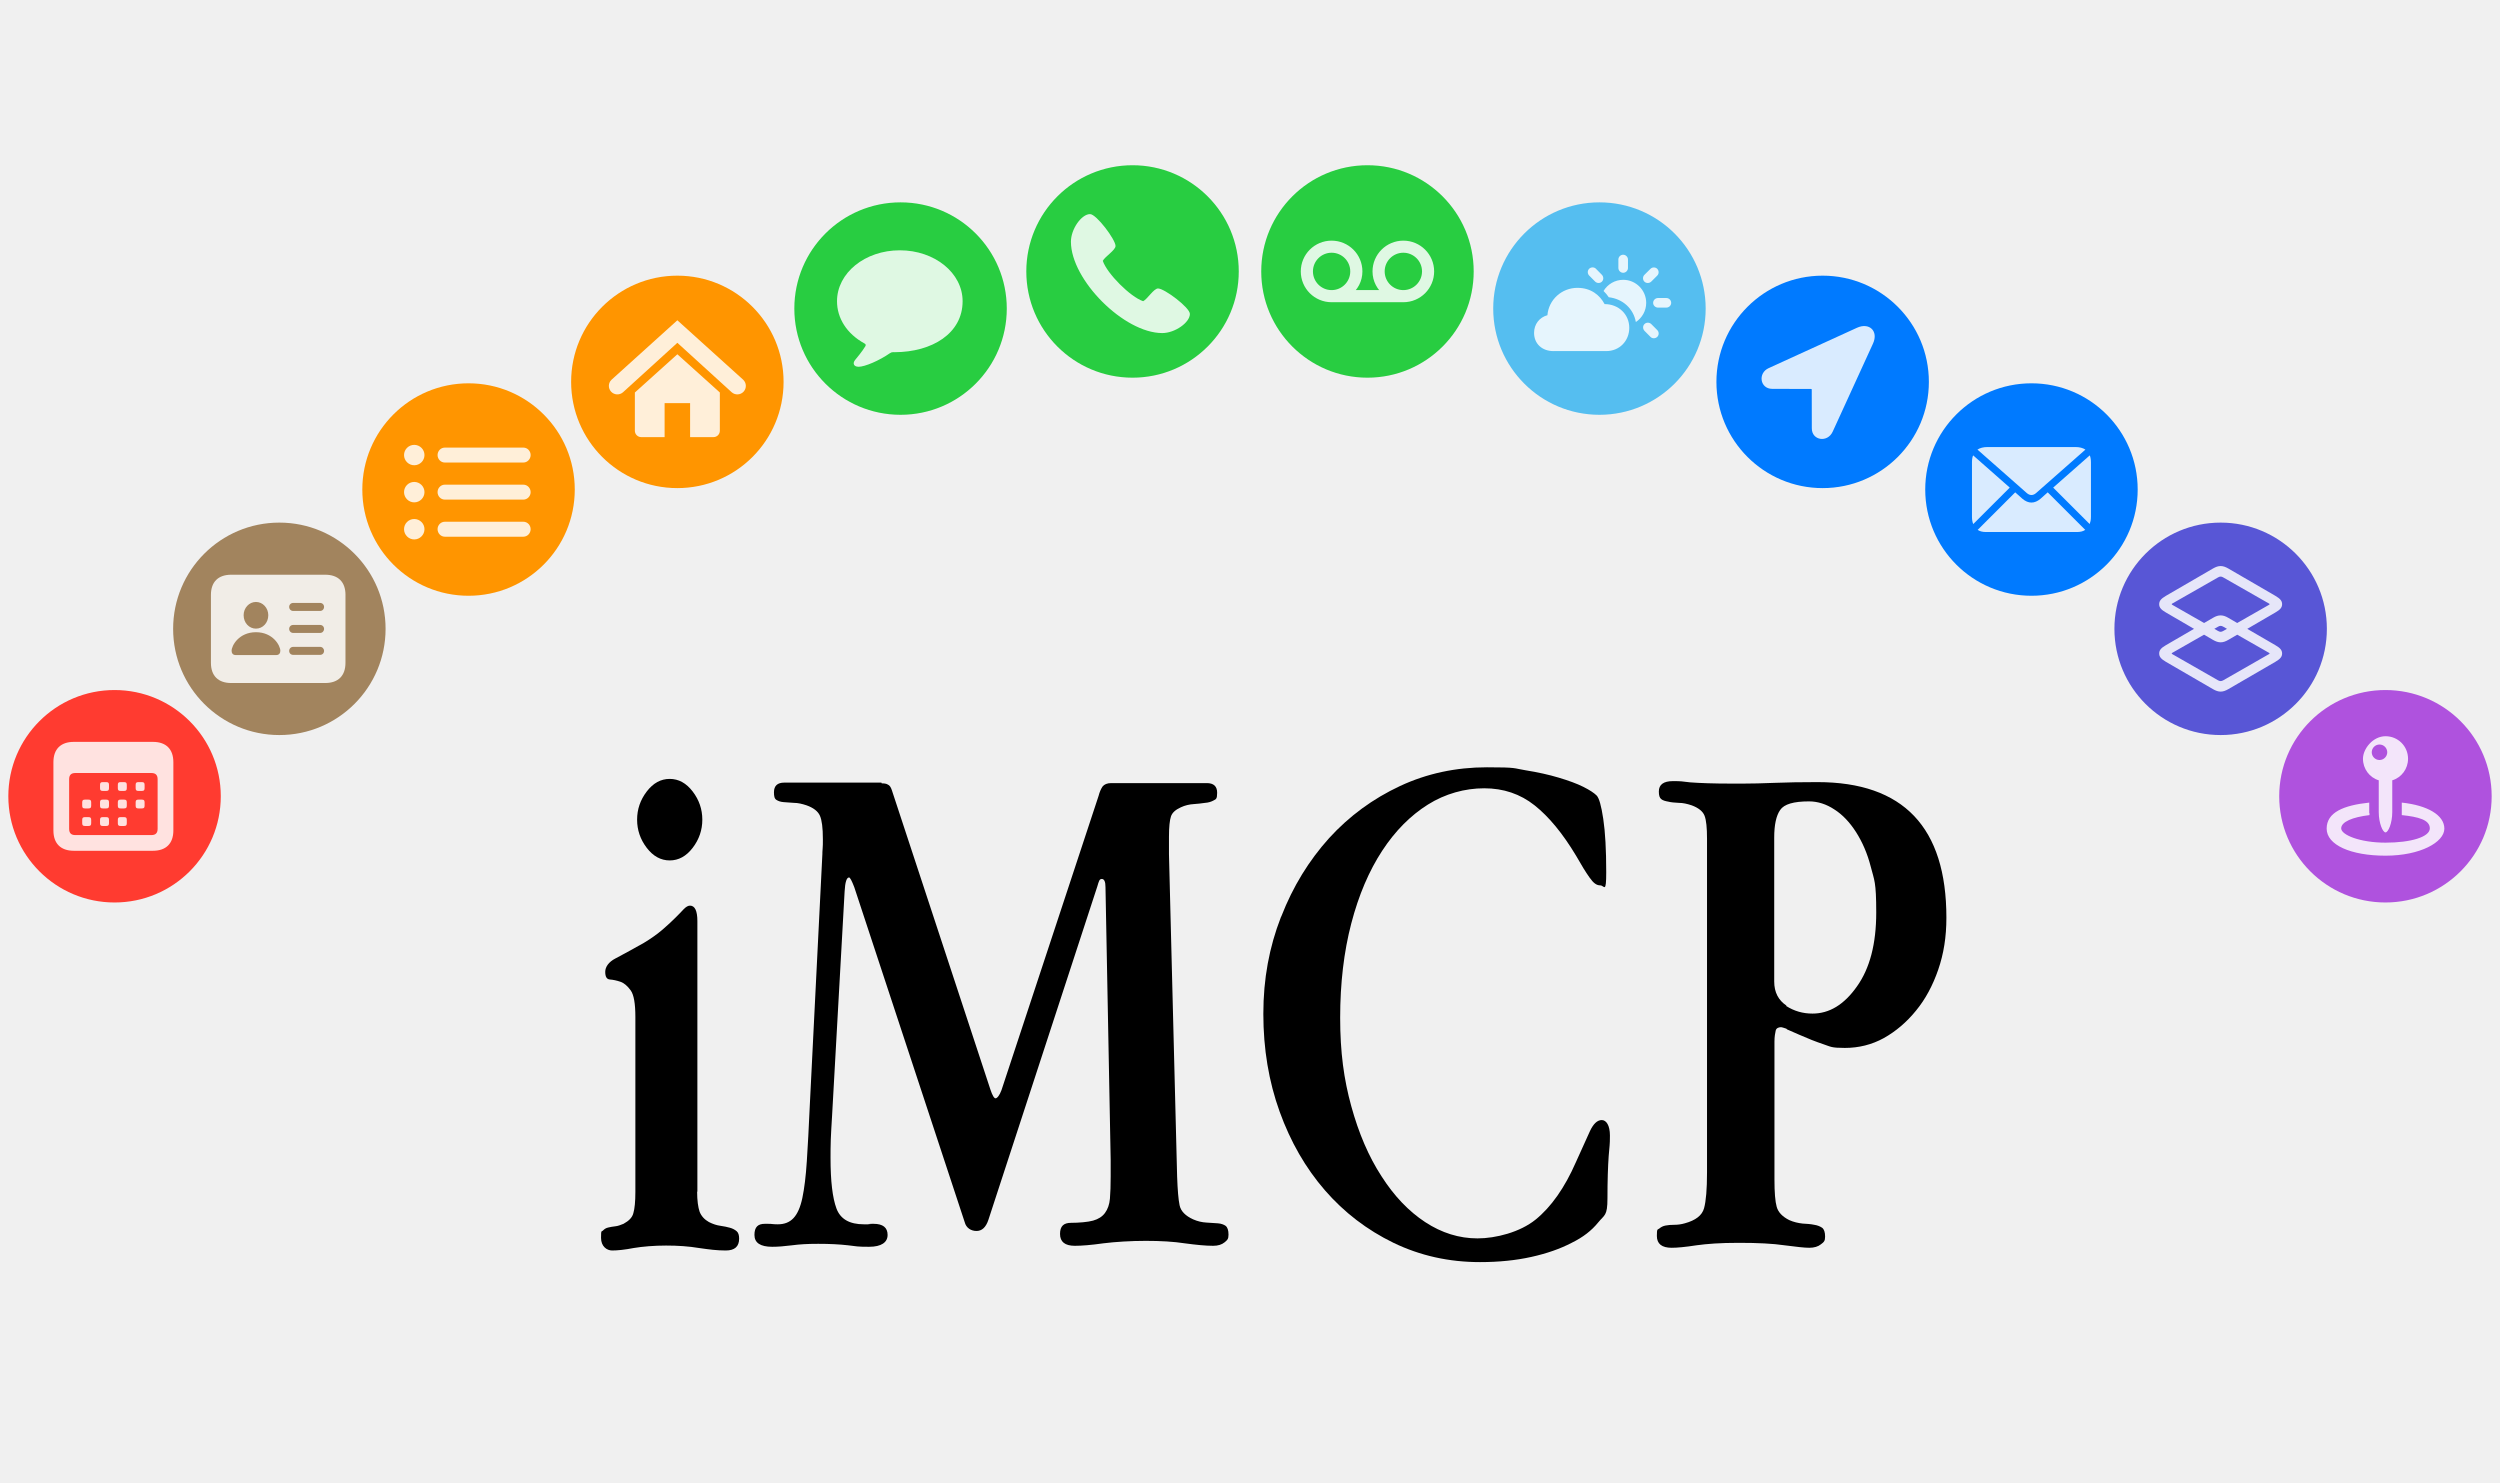
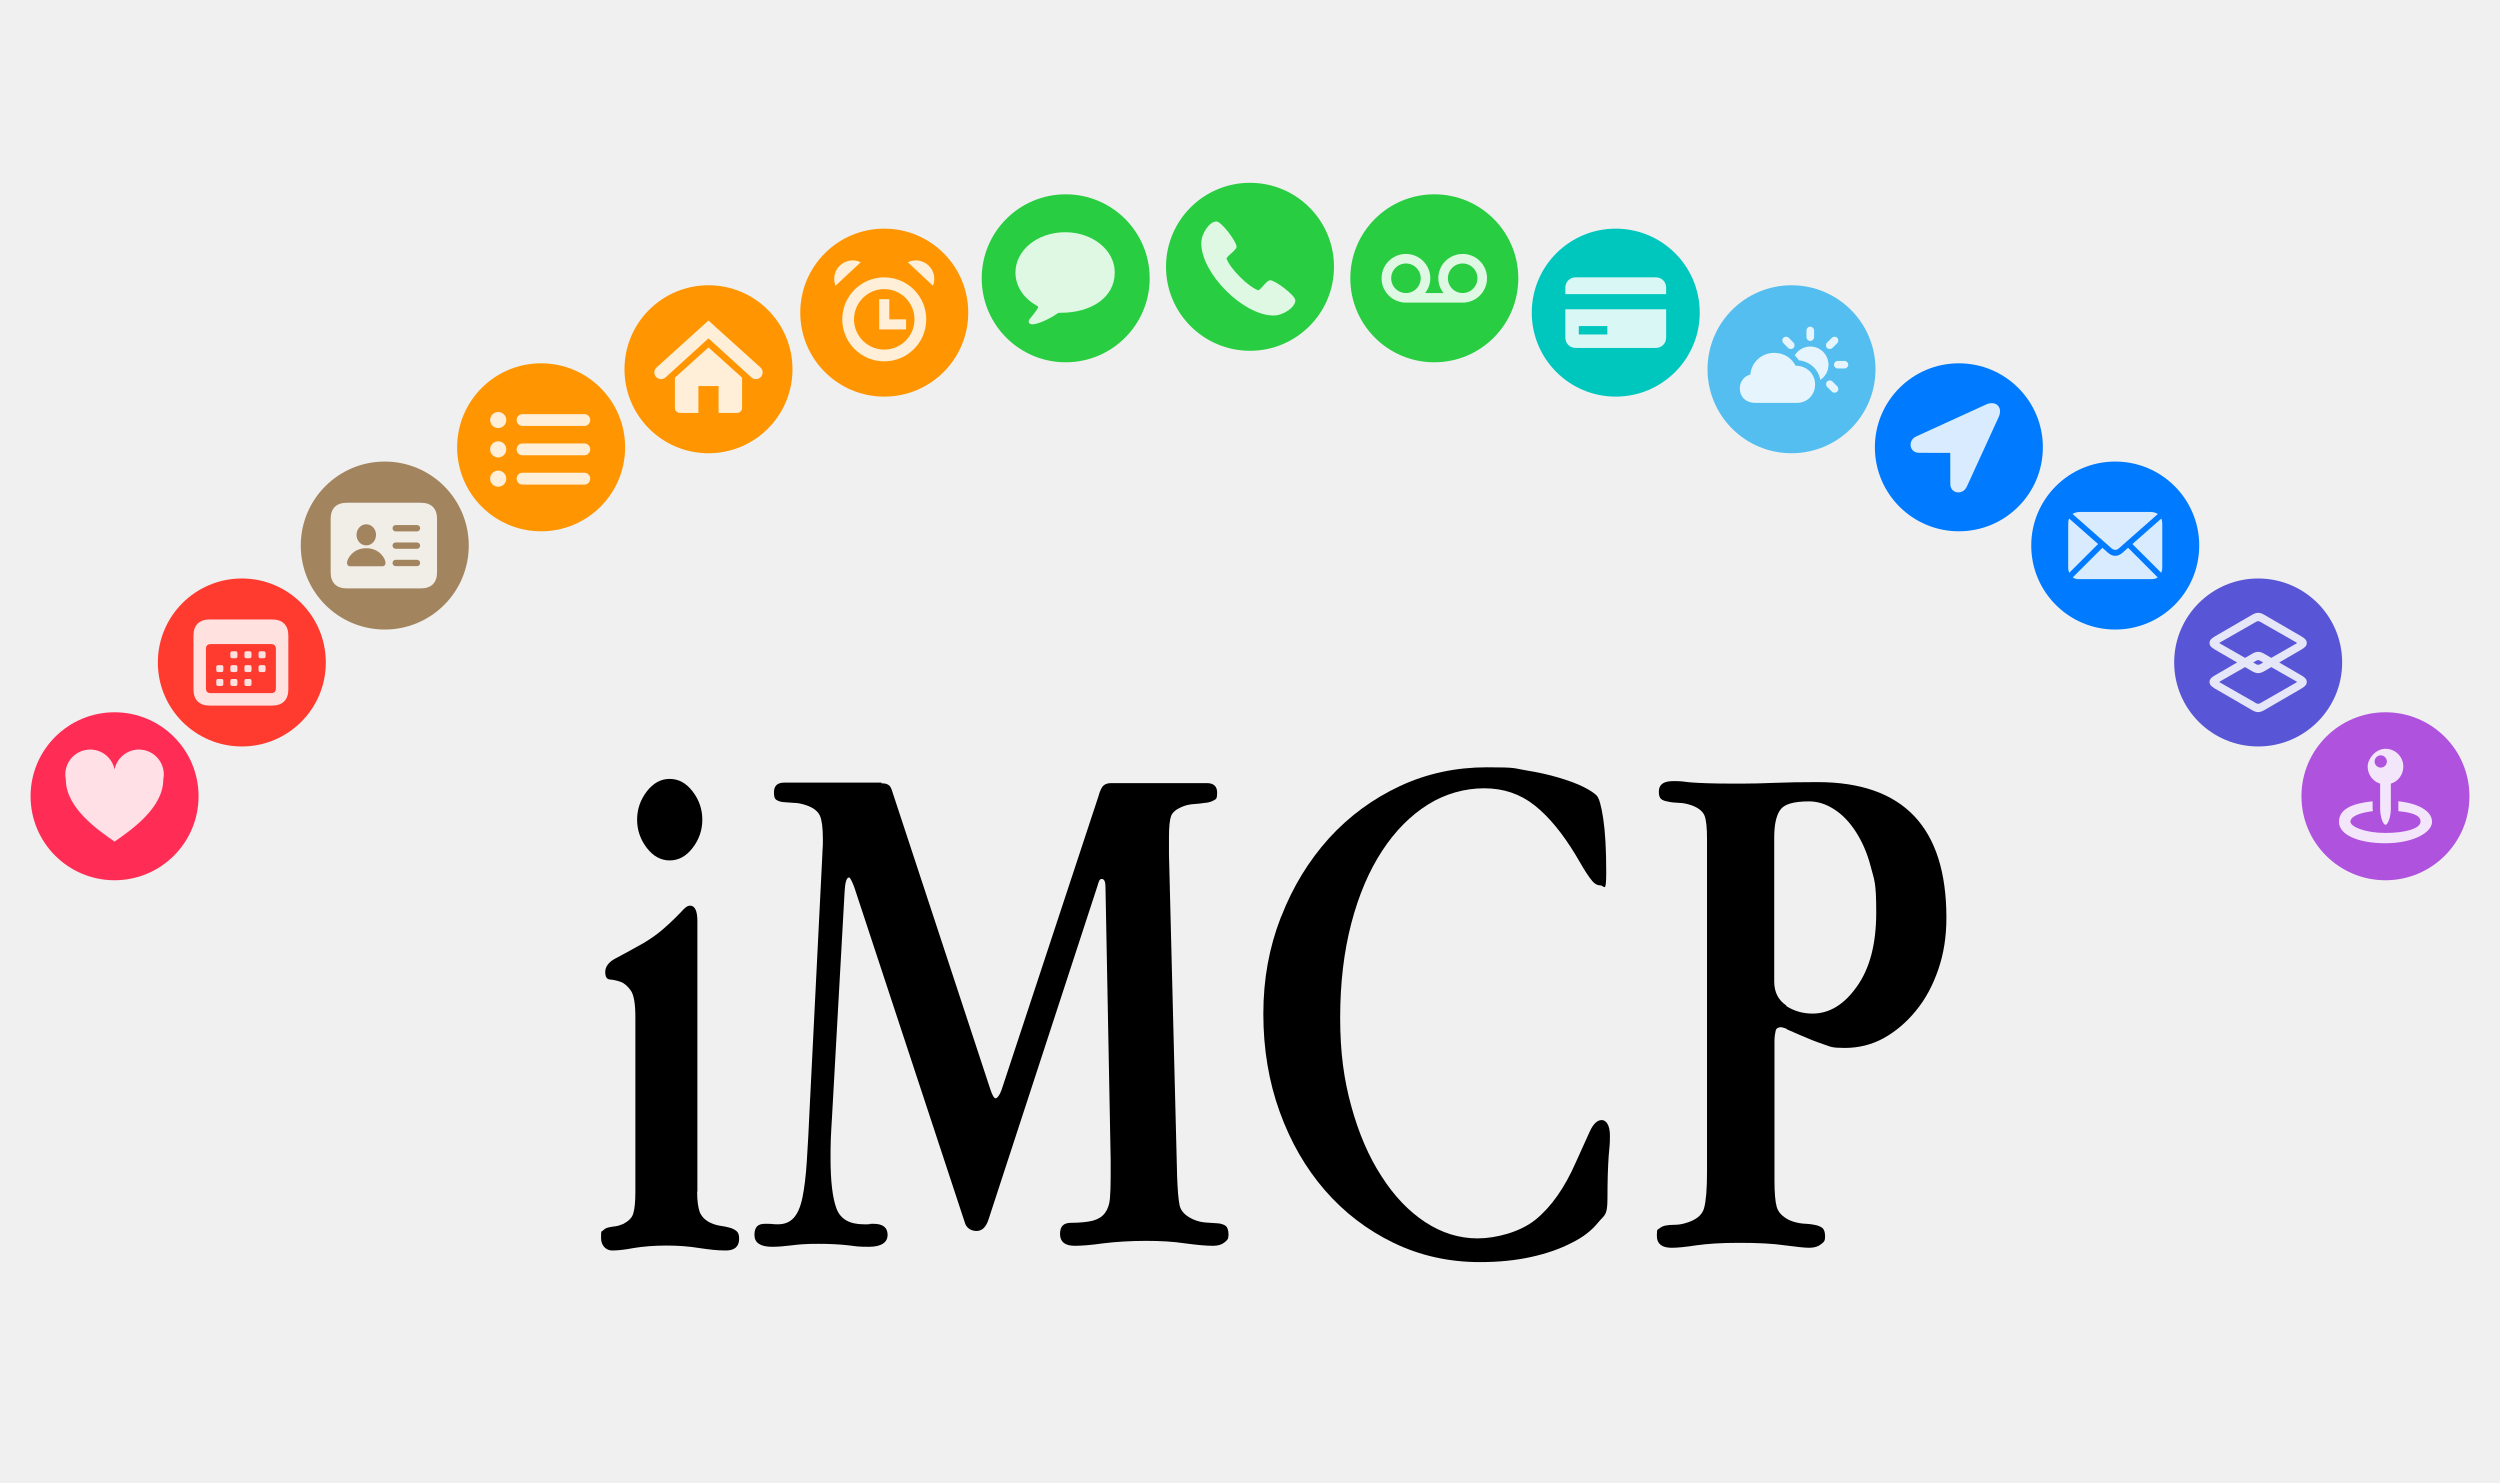
<svg xmlns="http://www.w3.org/2000/svg" viewBox="0 0 1012 600">
  <g fill="#000">
    <path d="M282.2,482.4c0,3.6.4,6.3,1,8.1.7,1.8,2,3.2,3.8,4.2,1.6.8,3.1,1.3,4.6,1.5s2.8.5,3.9.8,2,.8,2.7,1.4,1,1.6,1,3c0,3.2-1.8,4.8-5.4,4.8s-6.6-.4-10.8-1c-4.2-.7-8.6-1-13.4-1s-9.5.4-13.1,1c-3.6.7-6.5,1-8.7,1s-4.5-1.7-4.5-5.1.2-2.4.8-3,1.2-1,2.1-1.2c.9-.2,1.9-.4,2.9-.5s2.1-.5,3.3-1c2.2-1.2,3.6-2.6,4-4.4.5-1.7.8-4.5.8-8.5v-70.8c0-5.4-.6-9-1.9-10.8s-2.7-3-4.2-3.5-2.9-.8-4.2-.9-1.9-1.1-1.9-3.1,1.4-4,4.1-5.4,6.5-3.5,11.5-6.3c3-1.8,5.5-3.6,7.6-5.4,2.1-1.8,3.8-3.4,5.2-4.8,1.4-1.4,2.5-2.5,3.4-3.5.9-.9,1.7-1.4,2.5-1.4,2,0,3,2.1,3,6.3v109.5ZM280.4,320.4c2.6,3.4,3.9,7.2,3.9,11.4s-1.3,8-3.9,11.4-5.7,5.1-9.3,5.1-6.7-1.7-9.3-5.1c-2.6-3.4-3.9-7.2-3.9-11.4s1.3-8,3.9-11.4,5.7-5.1,9.3-5.1,6.7,1.7,9.3,5.1Z" />
    <path d="M356.9,317.1c1,0,1.9.1,2.5.5.7.3,1.2,1,1.6,2.2l39.9,121.2c.8,2.4,1.5,3.6,2.1,3.6s1.6-1.1,2.4-3.3l39.3-119.1c.4-1.6,1-2.9,1.6-3.8.7-.9,1.9-1.4,3.5-1.4h38.7c2.8,0,4.2,1.3,4.2,3.9s-.5,2.6-1.4,3.1-2,.9-3.5,1c-1.4.2-3,.4-4.6.5-1.7.1-3.5.5-5.2,1.3-2.2,1-3.5,2.2-4,3.7-.5,1.5-.8,4.2-.8,8.2v7.1l3.3,130.5c.2,5.4.5,9.2,1,11.6.5,2.4,2.4,4.3,5.5,5.7,1.8.8,3.6,1.2,5.4,1.3s3.4.2,4.6.3c1.3.1,2.4.5,3.1,1,.8.6,1.2,1.8,1.2,3.6s-.5,2.2-1.6,3.1-2.6,1.4-4.6,1.4c-3.2,0-7-.4-11.5-1-4.5-.7-9.8-1-15.8-1s-12.4.4-17.2,1c-4.9.7-8.8,1-11.5,1-4,0-6-1.6-6-4.8s1.5-4.5,4.5-4.5,6.8-.3,8.9-.9c2.1-.6,3.7-1.6,4.8-3.1,1.1-1.5,1.8-3.4,2-5.8s.3-5.4.3-8.9v-6.9l-2.1-110.3c0-2.2-.5-3.3-1.5-3.3s-1.2,1-1.8,3l-44.1,135c-1,3-2.6,4.5-4.8,4.5s-4.2-1.2-4.8-3.6l-44.7-135.6c-1-2.6-1.7-3.9-2.1-3.9-1,0-1.6,1.9-1.8,5.7l-5.1,91.2c-.2,3.4-.4,6.5-.5,9.2-.1,2.8-.1,5.3-.1,7.5,0,9.3.8,16.1,2.4,20.4,1.6,4.3,5.3,6.4,11.1,6.4s1.2,0,1.8-.1c.6-.1,1.3-.1,2.1-.1,3.8,0,5.7,1.5,5.7,4.5s-2.5,4.8-7.5,4.8-5-.2-8.5-.6-7.5-.6-12.1-.6-7.5.2-10.6.6-5.8.6-8,.6c-4.8,0-7.2-1.6-7.2-4.8s1.4-4.5,4.2-4.5,2.2,0,3.1.1,1.6.1,2.2.1c2.6,0,4.7-.8,6.3-2.5,1.6-1.7,2.8-4.4,3.6-8.2.8-3.8,1.4-8.7,1.8-14.8s.8-13.5,1.2-22.5l5.1-101.9c0-.4,0-1.1.1-2.1s.1-2.3.1-3.9c0-4.6-.4-7.7-1.2-9.5-.8-1.8-2.6-3.2-5.4-4.2-1.8-.6-3.5-1-5.1-1-1.6-.1-3-.2-4.2-.3-1.2-.1-2.1-.4-2.9-.9s-1-1.5-1-3.1c0-2.6,1.4-3.9,4.2-3.9h39.3Z" />
    <path d="M518.7,370.9c4.7-12.1,11.2-22.6,19.3-31.6,8.2-9,17.8-16,28.7-21.1s22.7-7.6,35.2-7.6,10.6.4,15.6,1.2,9.5,1.8,13.5,3,7.3,2.4,9.9,3.7c2.6,1.3,4.4,2.5,5.4,3.5s1.9,4.1,2.7,9.5c.8,5.3,1.2,12.5,1.2,21.5s-.8,5.4-2.4,5.4-2.8-1-4.3-3.1-3.3-5-5.5-8.9c-5.4-9-11-15.8-16.8-20.4s-12.6-6.9-20.4-6.9-15.8,2.2-22.8,6.6c-7,4.4-13.2,10.6-18.5,18.7s-9.5,17.9-12.5,29.4-4.5,24.2-4.5,38.2,1.5,24.9,4.5,35.8,7,20.3,12.2,28.3c5.1,8,11,14.2,17.7,18.6s13.8,6.6,21.2,6.6,17.2-2.5,23.5-7.6,11.8-12.9,16.3-23.2c2.4-5.4,4.3-9.6,5.7-12.6s3-4.5,4.8-4.5,3.3,2.1,3.3,6.3-.2,4-.5,8.2-.5,10-.5,17.2-1.2,6.6-3.8,9.8-6,5.9-10.7,8.2c-4.6,2.4-10,4.3-16.3,5.7-6.3,1.4-13.2,2.1-20.8,2.1-12.6,0-24.2-2.6-35-7.8-10.7-5.2-20-12.3-27.8-21.3s-13.9-19.6-18.3-31.8c-4.4-12.2-6.6-25.4-6.6-39.6s2.4-27,7.1-39.1h0Z" />
    <path d="M723.1,416.4c-1.2-.4-1.9-.6-2.1-.6-1.2,0-2,.5-2.2,1.4s-.5,2.4-.5,4.4v55.9c0,5.2.3,8.9.9,11,.6,2.2,2.3,4,5.1,5.4,1.8.8,3.6,1.2,5.4,1.4,1.8.1,3.3.2,4.7.5,1.3.2,2.3.6,3.2,1.2.8.6,1.2,1.8,1.2,3.6s-.5,2.2-1.7,3.1c-1.1.9-2.7,1.4-4.7,1.4s-5.3-.4-10-1c-4.7-.7-10.8-1-18.5-1s-12.8.4-17.2,1c-4.5.7-7.8,1-10,1-4,0-6-1.6-6-4.8s.3-2.4,1-3,1.5-1,2.5-1.2,2.2-.3,3.6-.3,2.8-.2,4.2-.6c4.4-1.2,7-3.2,7.8-6.1.8-2.9,1.2-7.7,1.2-14.5v-135.1c0-4.4-.3-7.5-1-9.3-.7-1.8-2.5-3.2-5.2-4.2-1.8-.6-3.5-1-5.2-1-1.7-.1-3.2-.2-4.3-.5-1.2-.2-2.2-.5-2.8-1-.7-.5-1-1.5-1-3.1,0-2.8,1.9-4.2,5.7-4.2s3.2.1,7,.5c3.9.3,9.5.5,16.7.5h4.8c3.4,0,7.6-.1,12.6-.3,5-.2,10.8-.3,17.4-.3,34.8,0,52.2,18.3,52.2,54.9c0,7.8-1.1,14.6-3.3,21s-5.2,12-9,16.6c-3.8,4.7-8.2,8.4-13,11.1-4.9,2.7-10.2,4-15.8,4s-5.7-.5-8.7-1.5-6.3-2.3-9.9-3.9l-4.8-2.1h0ZM723,407.2c3.3,2.1,6.8,3.1,10.7,3.1,6.8,0,12.8-3.6,18-11,5.2-7.3,7.8-17.2,7.8-29.9s-.8-13-2.2-18.5-3.5-10.2-6-14.1-5.4-7-8.7-9.1c-3.3-2.2-6.8-3.3-10.3-3.3-6.2,0-10.1,1.1-11.7,3.5-1.6,2.3-2.4,6-2.4,11.2v58.2c0,4.4,1.7,7.6,5,9.8Z" />
  </g>
-   <svg version="1.1" viewBox="0 0 100 100" x="3.373" y="279.327" width="86" height="86">
+   <svg viewBox="0 0 100 100" x="12.373" y="288.327" width="68" height="68">
+     <circle fill="#ff2d55" cx="50" cy="50" r="50" />
+     <path fill="#fff" opacity=".85" d="M50,77C40,70 21,57 21,40a14.5,14.5 0 0 1 29-6a14.5,14.5 0 0 1 29,6C79,57 60,70 50,77Z" />
+   </svg>
+   <svg version="1.1" viewBox="0 0 100 100" x="63.896" y="234.169" width="68" height="68">
    <circle fill="#FF3B30" cx="50" cy="50" r="50" />
    <g fill="#fff" fill-opacity="0.85">
      <path d="M30.83,75.66h37.23c6.18,0,9.62-3.42,9.62-9.56v-32.15c0-6.14-3.44-9.55-9.62-9.55H30.83c-6.17,0-9.61,3.4-9.61,9.55v32.15c0,6.15,3.44,9.56,9.61,9.56ZM31.52,68.27c-1.92,0-2.9-.9-2.9-2.94v-23.34c0-2.03.99-2.93,2.9-2.93h35.83c1.91,0,2.92.89,2.92,2.93v23.34c0,2.05-1.01,2.94-2.92,2.94H31.52ZM44.49,47.49h1.55c1,0,1.34-.31,1.34-1.3v-1.55c0-.99-.34-1.3-1.34-1.3h-1.55c-.99,0-1.33.31-1.33,1.3v1.55c0,.99.34,1.3,1.33,1.3ZM52.86,47.49h1.57c.99,0,1.33-.31,1.33-1.3v-1.55c0-.99-.34-1.3-1.33-1.3h-1.57c-.98,0-1.32.31-1.32,1.3v1.55c0,.99.34,1.3,1.32,1.3ZM61.25,47.49h1.57c.98,0,1.32-.31,1.32-1.3v-1.55c0-.99-.35-1.3-1.32-1.3h-1.57c-.98,0-1.32.31-1.32,1.3v1.55c0,.99.35,1.3,1.32,1.3ZM36.11,55.73h1.57c.98,0,1.32-.31,1.32-1.28v-1.57c0-.99-.35-1.3-1.32-1.3h-1.57c-.98,0-1.34.31-1.34,1.3v1.57c0,.98.36,1.28,1.34,1.28ZM44.49,55.73h1.55c1,0,1.34-.31,1.34-1.28v-1.57c0-.99-.34-1.3-1.34-1.3h-1.55c-.99,0-1.33.31-1.33,1.3v1.57c0,.98.34,1.28,1.33,1.28ZM52.86,55.73h1.57c.99,0,1.33-.31,1.33-1.28v-1.57c0-.99-.34-1.3-1.33-1.3h-1.57c-.98,0-1.32.31-1.32,1.3v1.57c0,.98.34,1.28,1.32,1.28ZM61.25,55.73h1.57c.98,0,1.32-.31,1.32-1.28v-1.57c0-.99-.35-1.3-1.32-1.3h-1.57c-.98,0-1.32.31-1.32,1.3v1.57c0,.98.35,1.28,1.32,1.28ZM36.11,63.99h1.57c.98,0,1.32-.32,1.32-1.3v-1.57c0-.99-.35-1.3-1.32-1.3h-1.57c-.98,0-1.34.31-1.34,1.3v1.57c0,.98.36,1.3,1.34,1.3ZM44.49,63.99h1.55c1,0,1.34-.32,1.34-1.3v-1.57c0-.99-.34-1.3-1.34-1.3h-1.55c-.99,0-1.33.31-1.33,1.3v1.57c0,.98.34,1.3,1.33,1.3ZM52.86,63.99h1.57c.99,0,1.33-.32,1.33-1.3v-1.57c0-.99-.34-1.3-1.33-1.3h-1.57c-.98,0-1.32.31-1.32,1.3v1.57c0,.98.34,1.3,1.32,1.3Z" />
    </g>
  </svg>
-   <svg version="1.1" viewBox="0 0 100 100" x="70.084" y="211.550" width="86" height="86">
+   <svg version="1.1" viewBox="0 0 100 100" x="121.754" y="186.837" width="68" height="68">
    <circle fill="#a2845e" cx="50" cy="50" r="50" />
    <g fill="#fff" fill-opacity="0.85">
      <path class="st1" d="M81.12,34.03v31.97c0,6.1-3.41,9.51-9.57,9.51H27.35c-6.14,0-9.56-3.4-9.56-9.51v-31.97c0-6.11,3.42-9.5,9.56-9.5h44.21c6.16,0,9.57,3.39,9.57,9.5ZM27.52,60.35c0,1.1.64,1.99,1.84,1.99h19.25c1.22,0,1.85-.89,1.85-1.99,0-2.48-3.49-8.76-11.47-8.76s-11.47,6.27-11.47,8.76ZM56.53,58.49c-1.11,0-1.91.84-1.91,1.91s.8,1.86,1.91,1.86h12.64c1.07,0,1.87-.8,1.87-1.86s-.8-1.91-1.87-1.91h-12.64ZM56.53,48.17c-1.11,0-1.91.82-1.91,1.86s.8,1.91,1.91,1.91h12.64c1.07,0,1.87-.84,1.87-1.91s-.8-1.86-1.87-1.86h-12.64ZM33.18,43.58c0,3.62,2.61,6.33,5.8,6.33,3.21,0,5.81-2.71,5.81-6.33,0-3.41-2.6-6.23-5.81-6.23s-5.8,2.82-5.8,6.23ZM56.53,37.81c-1.11,0-1.91.82-1.91,1.87s.8,1.91,1.91,1.91h12.64c1.07,0,1.87-.84,1.87-1.91s-.8-1.87-1.87-1.87h-12.64Z" />
    </g>
  </svg>
-   <svg version="1.1" viewBox="0 0 100 100" x="146.665" y="155.165" width="86" height="86">
+   <svg version="1.1" viewBox="0 0 100 100" x="185.048" y="147.067" width="68" height="68">
    <circle fill="#ff9500" cx="50" cy="50" r="50" />
    <g fill="#fff" fill-opacity=".85">
      <path d="M38.83,72.2h36.98c1.91,0,3.42-1.64,3.42-3.53s-1.48-3.51-3.42-3.51h-36.98c-1.92,0-3.41,1.62-3.41,3.51s1.51,3.53,3.41,3.53Z" />
      <path d="M24.44,73.49c2.65,0,4.82-2.17,4.82-4.82s-2.17-4.8-4.82-4.8-4.8,2.15-4.8,4.8,2.17,4.82,4.8,4.82Z" />
      <path d="M38.83,54.74h36.98c1.91,0,3.42-1.64,3.42-3.51s-1.48-3.52-3.42-3.52h-36.98c-1.92,0-3.41,1.62-3.41,3.52s1.51,3.51,3.41,3.51Z" />
      <path d="M24.44,56.04c2.65,0,4.82-2.17,4.82-4.82s-2.17-4.8-4.82-4.8-4.8,2.15-4.8,4.8,2.17,4.82,4.8,4.82Z" />
      <path d="M38.83,37.29h36.98c1.91,0,3.42-1.64,3.42-3.52s-1.48-3.51-3.42-3.51h-36.98c-1.92,0-3.41,1.62-3.41,3.51s1.51,3.52,3.41,3.52Z" />
      <path d="M24.44,38.57c2.65,0,4.82-2.15,4.82-4.8s-2.17-4.8-4.82-4.8-4.8,2.15-4.8,4.8,2.17,4.8,4.8,4.8Z" />
    </g>
  </svg>
-   <svg viewBox="0 0 100 100" x="231.193" y="111.587" width="86" height="86">
+   <svg viewBox="0 0 100 100" x="252.795" y="115.476" width="68" height="68">
    <circle fill="#ff9500" cx="50" cy="50" r="50" />
    <g fill="#fff" opacity=".85">
      <path d="M50,21 81,49a4,4 0 0 1-5.4,5.9L50,31.6 24.4,54.9A4,4 0 0 1 19,49Z" />
      <path fill-rule="evenodd" d="M50,37 70,55V73a3,3 0 0 1-3,3H33a3,3 0 0 1-3-3V55ZM44,60h12v16H44Z" />
    </g>
  </svg>
-   <svg viewBox="0 0 100 100" x="321.545" y="81.913" width="86" height="86">
+   <svg viewBox="0 0 100 100" x="323.946" y="92.554" width="68" height="68">
+     <circle fill="#ff9500" cx="50" cy="50" r="50" />
+     <g fill="#fff" opacity=".85">
+       <path fill-rule="evenodd" d="M50,29a25,25 0 1 1 0,50a25,25 0 1 1 0-50ZM50,36a18,18 0 1 0 0,36a18,18 0 1 0 0-36Z" />
+       <path d="M47,42h6v12h10v6H47Z" />
+       <path d="M21,34a11,11 0 0 1 15-14ZM79,34a11,11 0 0 0-15-14Z" />
+     </g>
+   </svg>
+   <svg viewBox="0 0 100 100" x="397.394" y="78.656" width="68" height="68">
    <circle fill="#28cd41" cx="50" cy="50" r="50" />
    <g fill="#fff" fill-opacity="0.85">
      <path d="M30.19,77.4c3.04,0,9.82-2.94,14.79-6.39.59-.4,1.01-.5,1.53-.5.3.01.53.02.7.02,17.63-.04,32-8.83,32-23.99,0-13.3-13.15-23.97-29.56-23.97s-29.56,10.67-29.56,23.97c0,7.9,4.52,15.26,12.9,19.86.63.34.75.71.46,1.29-1.56,2.6-3.8,5.19-4.83,6.48-1.36,1.68-.56,3.21,1.57,3.21Z" />
    </g>
  </svg>
-   <svg viewBox="0 0 100 100" x="415.450" y="66.887" width="86" height="86">
+   <svg viewBox="0 0 100 100" x="472.000" y="74.000" width="68" height="68">
    <circle fill="#28cd41" cx="50" cy="50" r="50" />
    <g fill="#fff" fill-opacity="0.85">
      <path d="M30,23c-4,0-9,7-9,13,0,18,25,43,43,43,6,0,13-5,13-9,0-3-12-12-15-12-2,0-5,5-7,6-6-2-17-13-19-19,1-2,6-5,6-7,0-3-9-15-12-15Z" />
    </g>
  </svg>
-   <svg viewBox="0 0 100 100" x="510.550" y="66.887" width="86" height="86">
+   <svg viewBox="0 0 100 100" x="546.606" y="78.656" width="68" height="68">
    <circle fill="#28cd41" cx="50" cy="50" r="50" />
    <g fill="#fff" stroke="#fff" stroke-width="22" stroke-linejoin="round" opacity="0.85">
      <path transform="translate(20.000 36.882) scale(0.12596)" d="M1.06581e-14 104.043C1.06581e-14 161.656 46.572 208.086 104.043 208.086L372.297 208.086C429.839 208.086 476.341 161.585 476.341 104.043C476.341 46.431 429.768 0 372.297 0C314.685 0 268.048 46.502 268.048 104.043C268.048 137.03 284.031 166.78 309.472 184.8L166.868 184.8C192.309 166.78 208.292 137.03 208.292 104.043C208.292 46.431 161.72 0 104.043 0C46.502 0 1.06581e-14 46.502 1.06581e-14 104.043ZM23.421 103.908C23.421 59.335 59.605 23.151 104.178 23.151C148.752 23.151 184.865 59.335 184.865 103.908C184.865 148.617 148.752 184.8 104.178 184.8C59.605 184.8 23.421 148.617 23.421 103.908ZM291.476 103.908C291.476 59.335 327.589 23.151 372.162 23.151C416.736 23.151 453.055 59.335 453.055 103.908C453.055 148.617 416.736 184.8 372.162 184.8C327.589 184.8 291.476 148.617 291.476 103.908Z" />
    </g>
  </svg>
-   <svg version="1.1" viewBox="0 0 100 100" x="604.455" y="81.913" width="86" height="86">
+   <svg viewBox="0 0 100 100" x="620.054" y="92.554" width="68" height="68">
+     <circle fill="#00c7be" cx="50" cy="50" r="50" />
+     <g fill="#fff" opacity=".85">
+       <path fill-rule="evenodd" d="M26,29H74a6,6 0 0 1 6,6V65a6,6 0 0 1-6,6H26a6,6 0 0 1-6-6V35a6,6 0 0 1 6-6ZM20,39V48H80V39ZM28,58v5H45v-5Z" />
+     </g>
+   </svg>
+   <svg version="1.1" viewBox="0 0 100 100" x="691.205" y="115.476" width="68" height="68">
    <circle fill="#55bef0" cx="50" cy="50" r="50" />
    <g fill="#fff" fill-opacity=".85">
      <path d="M74.42,57.32l2.79,2.8c.88.88.9,2.32.02,3.18-.87.87-2.36.91-3.21.02l-2.8-2.82c-.87-.91-.9-2.34-.02-3.21.87-.87,2.32-.86,3.21.02ZM72.01,47.29c0,3.77-1.94,7.1-4.87,9.04-1.12-6.3-6.15-10.91-12.76-11.67-.7-1.05-1.51-2.04-2.45-2.94,1.89-3.15,5.34-5.26,9.26-5.26,5.95,0,10.82,4.87,10.82,10.84ZM83.77,47.3c0,1.24-1.03,2.24-2.27,2.24h-3.94c-1.23,0-2.29-.99-2.29-2.24s1.06-2.27,2.29-2.27h3.94c1.24,0,2.27,1.03,2.27,2.27ZM77.2,31.29c.87.87.88,2.34-.01,3.21l-2.8,2.79c-.88.87-2.35.89-3.23.03-.87-.87-.87-2.35.03-3.22l2.81-2.79c.89-.89,2.33-.89,3.21-.03ZM48.37,31.28l2.78,2.82c.86.89.88,2.34.02,3.21-.87.87-2.32.86-3.22-.04l-2.78-2.81c-.86-.86-.89-2.31-.02-3.19.87-.87,2.37-.88,3.22,0ZM63.43,26.92v3.95c0,1.24-1.03,2.28-2.27,2.28s-2.25-1.05-2.25-2.28v-3.95c0-1.24,1.03-2.27,2.25-2.27s2.27,1.04,2.27,2.27Z" />
      <path d="M28.42,70.01h24.81c6.15,0,10.81-4.74,10.81-10.97s-4.91-11.15-11.61-11.15c-2.24-4.2-6.41-7.65-12.77-7.65-7.41,0-13.54,5.56-14.15,12.88-3.78,1.03-6.28,4.25-6.28,8.31,0,5.07,3.69,8.59,9.19,8.59Z" />
    </g>
  </svg>
-   <svg version="1.1" viewBox="0 0 100 100" x="694.807" y="111.587" width="86" height="86">
+   <svg version="1.1" viewBox="0 0 100 100" x="758.952" y="147.067" width="68" height="68">
    <circle fill="#007aff" cx="50" cy="50" r="50" />
    <g fill="#fff" fill-opacity="0.85">
      <path d="M26.24,53.28l18.31.05c.23,0,.32.09.32.31l.03,18.25c0,5.68,7.4,6.9,9.84,1.51l18.98-41.47c2.65-5.85-1.77-10.03-7.54-7.41l-41.58,19c-5.21,2.36-4.09,9.75,1.64,9.76Z" />
    </g>
  </svg>
-   <svg viewBox="0 0 100 100" x="779.335" y="155.165" width="86" height="86">
+   <svg viewBox="0 0 100 100" x="822.246" y="186.837" width="68" height="68">
    <circle fill="#007aff" cx="50" cy="50" r="50" />
    <g fill="#fff" fill-opacity="0.85">
      <path d="M49.99 52.58Q48.85 52.58 47.76 51.62L24.58 31.2Q26.43 30 29.29 30H70.71Q73.57 30 75.4 31.2L52.22 51.62Q51.15 52.58 49.99 52.58ZM22.6 66.25Q22.32 65.6 22.16 64.76Q22 63.92 22 62.81V37.19Q22 35.98 22.17 35.12Q22.35 34.27 22.56 33.92L39.78 49.09ZM28.59 70Q27.31 70 26.33 69.73Q25.34 69.45 24.69 68.98L42.35 51.32L45.74 54.34Q46.76 55.22 47.83 55.67Q48.9 56.13 49.99 56.13Q51.08 56.13 52.16 55.67Q53.24 55.22 54.26 54.34L57.65 51.32L75.31 68.98Q74.66 69.45 73.67 69.73Q72.69 70 71.41 70ZM77.4 66.25 60.22 49.09 77.44 33.92Q77.63 34.27 77.81 35.12Q78 35.98 78 37.19V62.81Q78 63.92 77.83 64.76Q77.65 65.6 77.4 66.25Z" />
    </g>
  </svg>
-   <svg viewBox="0 0 100 100" x="855.916" y="211.550" width="86" height="86">
+   <svg viewBox="0 0 100 100" x="880.104" y="234.169" width="68" height="68">
    <circle fill="#5856d6" cx="50" cy="50" r="50" />
    <g fill="#fff" fill-opacity="0.85" transform="translate(50 50) scale(0.58) translate(-62.33895 34.1361)">
      <path d="M62.334 16.811C64.314 16.811 66.211 16.168 68.574 14.81L106.744-7.354C110.703-9.686 112.217-11.448 112.217-14.144C112.217-16.778 110.703-18.593 106.744-20.873L68.574-43.047C66.211-44.446 64.314-45.038 62.334-45.038C60.364-45.038 58.467-44.446 56.104-43.047L17.935-20.873C13.975-18.593 12.461-16.778 12.461-14.144C12.461-11.448 13.975-9.686 17.935-7.354L56.104 14.81C58.467 16.168 60.364 16.811 62.334 16.811ZM62.334 8.274C61.628 8.274 61.006 8.087 60.187 7.621L23.031-13.653C22.78-13.758 22.655-13.873 22.655-14.144C22.655-14.353 22.78-14.468 23.031-14.625L60.187-35.847C61.006-36.314 61.628-36.552 62.334-36.552C63.039-36.552 63.672-36.314 64.491-35.847L101.648-14.625C101.898-14.468 102.023-14.353 102.023-14.144C102.023-13.873 101.898-13.758 101.648-13.653L64.491 7.621C63.672 8.087 63.039 8.274 62.334 8.274ZM62.334-23.183C64.314-23.183 66.211-23.816 68.574-25.174L106.744-47.399C110.703-49.68 112.217-51.442 112.217-54.128C112.217-56.824 110.703-58.576 106.744-60.919L68.574-83.082C66.211-84.44 64.314-85.083 62.334-85.083C60.364-85.083 58.467-84.44 56.104-83.082L17.935-60.919C13.975-58.576 12.461-56.824 12.461-54.128C12.461-51.442 13.975-49.68 17.935-47.399L56.104-25.174C58.467-23.816 60.364-23.183 62.334-23.183ZM62.334-31.72C61.628-31.72 61.006-31.959 60.187-32.425L23.031-53.648C22.78-53.752 22.655-53.919 22.655-54.128C22.655-54.389 22.78-54.514 23.031-54.619L60.187-75.841C61.006-76.308 61.628-76.546 62.334-76.546C63.039-76.546 63.672-76.308 64.491-75.841L101.648-54.619C101.898-54.514 102.023-54.389 102.023-54.128C102.023-53.919 101.898-53.752 101.648-53.648L64.491-32.425C63.672-31.959 63.039-31.72 62.334-31.72Z" />
    </g>
  </svg>
-   <svg version="1.1" viewBox="0 0 100 100" x="922.627" y="279.327" width="86" height="86">
+   <svg version="1.1" viewBox="0 0 100 100" x="931.627" y="288.327" width="68" height="68">
    <circle fill="#af52de" cx="50" cy="50" r="50" />
    <g fill="#fff" fill-opacity="0.85">
      <path d="M42.49,57.93v.94c-8.01.94-13.32,3.18-13.32,6.25s8.84,6.72,20.86,6.72,20.86-2.71,20.86-6.72-5.3-5.42-13.2-6.25v-5.89c12.14,1.3,20.04,5.89,20.04,12.26s-11.31,12.73-27.7,12.73-27.7-5.07-27.7-12.73,7.9-10.96,20.04-12.26v4.95h.12Z" />
      <path d="M60.64,32.35c0,4.71-3.06,8.84-7.43,10.14v14.97c0,5.19-1.89,9.55-3.18,9.55s-3.18-4.36-3.18-9.55v-14.97c-4.36-1.3-7.43-5.42-7.43-10.14s4.71-10.61,10.61-10.61,10.61,4.71,10.61,10.61ZM43.55,29.29c0,2,1.65,3.65,3.65,3.65s3.65-1.65,3.65-3.65-1.65-3.65-3.65-3.65-3.65,1.65-3.65,3.65h0Z" />
    </g>
  </svg>
</svg>
